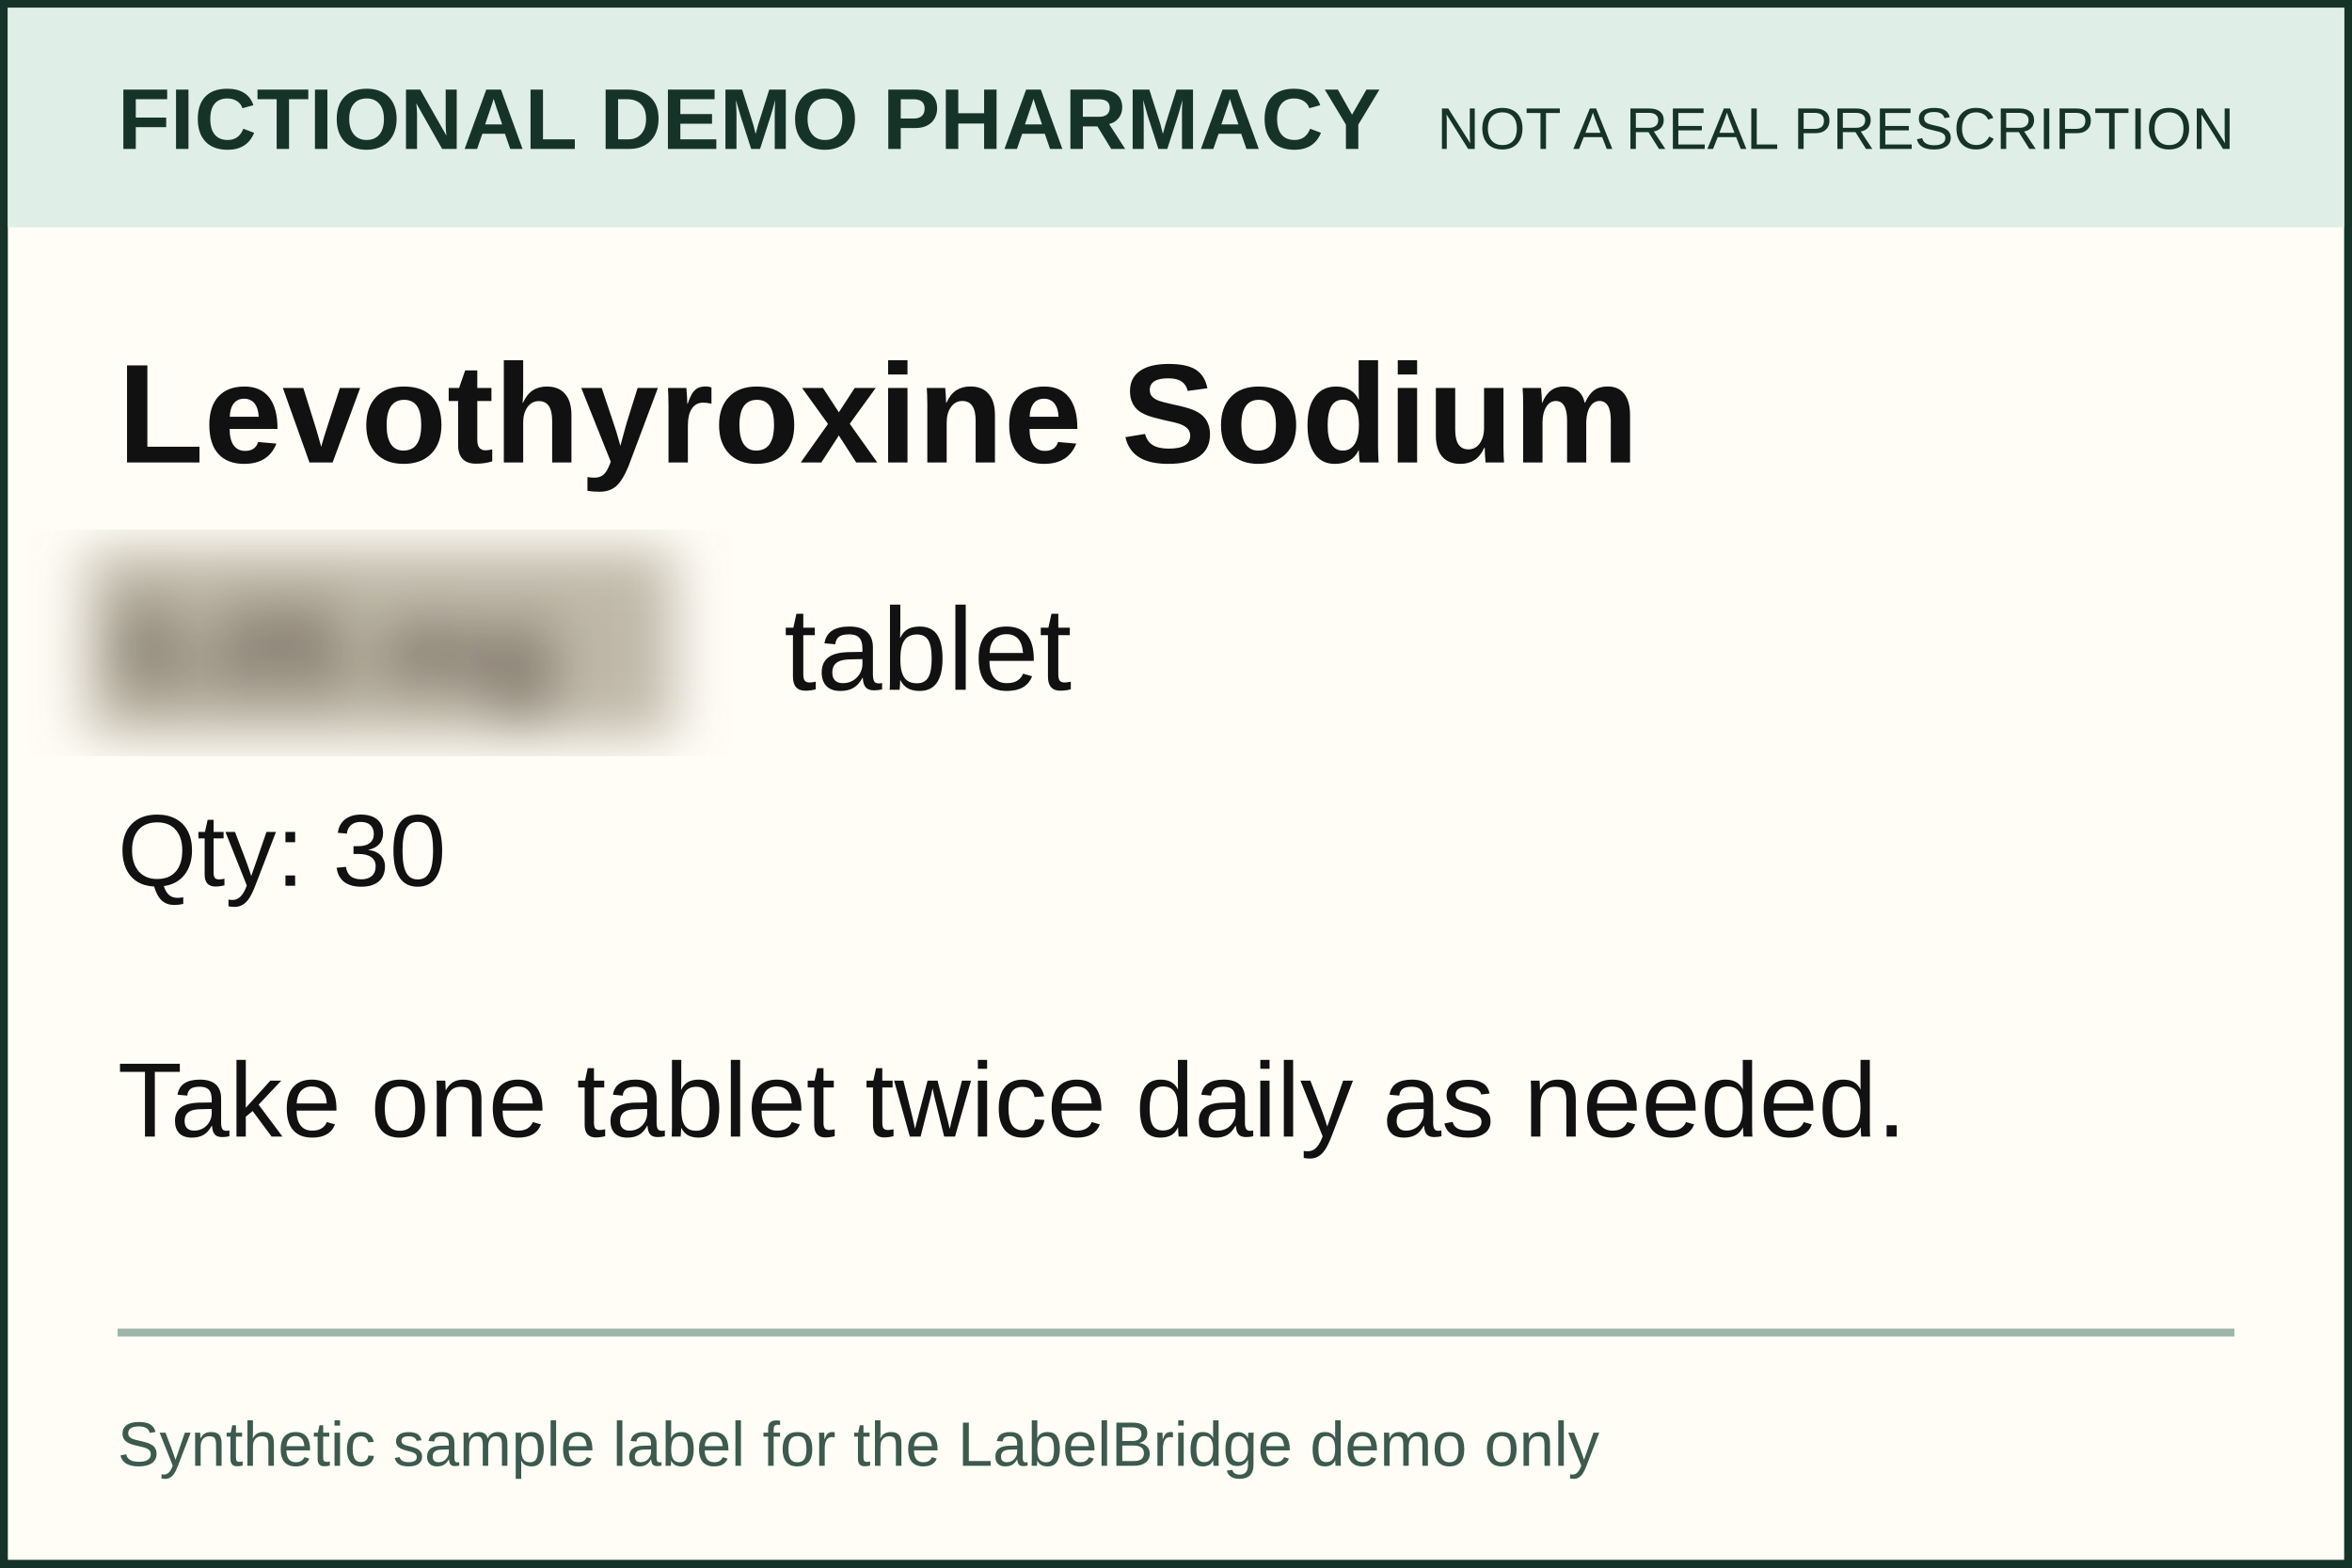
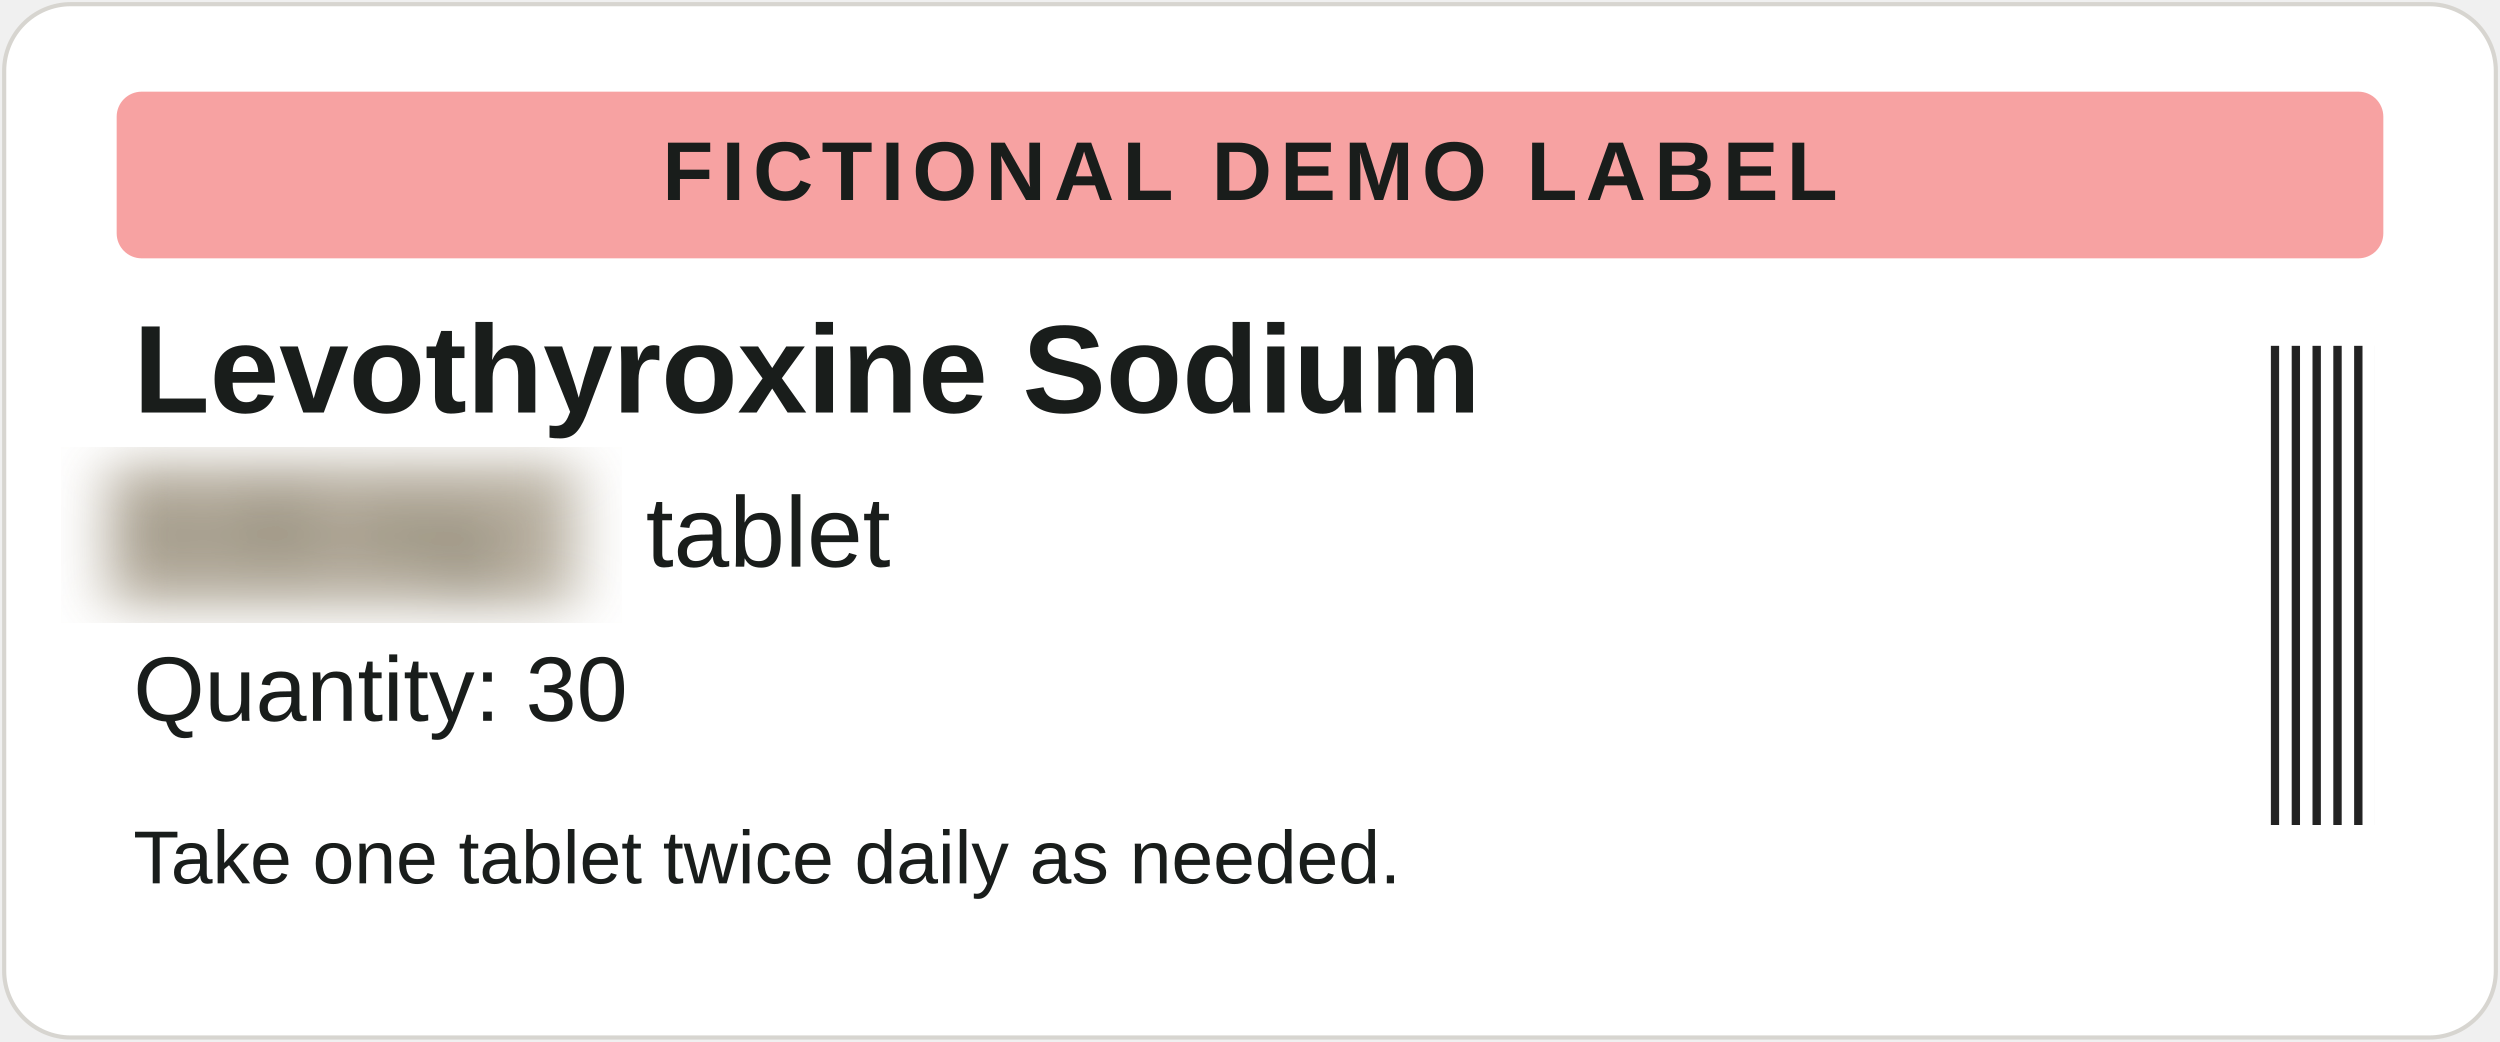
- <svg xmlns="http://www.w3.org/2000/svg" width="600" height="400" viewBox="0 0 600 400" font-family="Arial, Helvetica, sans-serif">
+ <svg xmlns="http://www.w3.org/2000/svg" width="600" height="250" viewBox="0 0 600 250" font-family="Arial, Helvetica, sans-serif" fill="#191d1b">
  <defs>
    <filter id="smudge">
      <feGaussianBlur stdDeviation="7" />
    </filter>
+     <pattern id="barcode" width="5" height="5" patternUnits="userSpaceOnUse">
+       <rect width="2" height="5" fill="#222" />
+     </pattern>
  </defs>
-   <rect width="600" height="400" fill="#fffdf6" stroke="#163329" stroke-width="4" />
-   <rect x="2" y="2" width="596" height="56" fill="#dfeee6" />
-   <text x="30" y="38" font-size="22" font-weight="bold" fill="#163329">FICTIONAL DEMO PHARMACY</text>
-   <text x="570" y="38" font-size="15" fill="#163329" text-anchor="end">NOT A REAL PRESCRIPTION</text>
-   <text x="30" y="118" font-size="36" font-weight="bold" fill="#111">Levothyroxine Sodium</text>
+   <rect x="1" y="1" width="598" height="248" rx="16" fill="#fff" stroke="#d7d5d0" />
+   <rect x="28" y="22" width="544" height="40" rx="6" fill="#f7a2a2" />
+   <text x="300" y="48" text-anchor="middle" font-size="20" font-weight="bold" letter-spacing="2">FICTIONAL DEMO LABEL</text>
+   <text x="32" y="99" font-size="30" font-weight="bold">Levothyroxine Sodium</text>
  <g filter="url(#smudge)">
-     <text x="30" y="176" font-size="30" font-weight="bold" fill="#111">0.05 mg</text>
-     <rect x="22" y="140" width="150" height="48" fill="#8a7f6a" opacity="0.55" />
+     <text x="32" y="136" font-size="24">0.05 mg</text>
+     <rect x="26" y="111" width="112" height="35" fill="#968a73" opacity="0.7" />
  </g>
-   <text x="200" y="176" font-size="30" fill="#111">tablet</text>
-   <text x="30" y="226" font-size="26" fill="#111">Qty: 30</text>
-   <text x="30" y="290" font-size="27" fill="#111">Take one tablet twice daily as needed.</text>
-   <line x1="30" y1="340" x2="570" y2="340" stroke="#9fb5aa" stroke-width="2" />
-   <text x="30" y="374" font-size="16" fill="#3c5a4e">Synthetic sample label for the LabelBridge demo only</text>
+   <text x="155" y="136" font-size="24">tablet</text>
+   <text x="32" y="173" font-size="22">Quantity: 30</text>
+   <text x="32" y="212" font-size="18">Take one tablet twice daily as needed.</text>
+   <rect x="544" y="83" width="26" height="115" fill="url(#barcode)" />
</svg>
